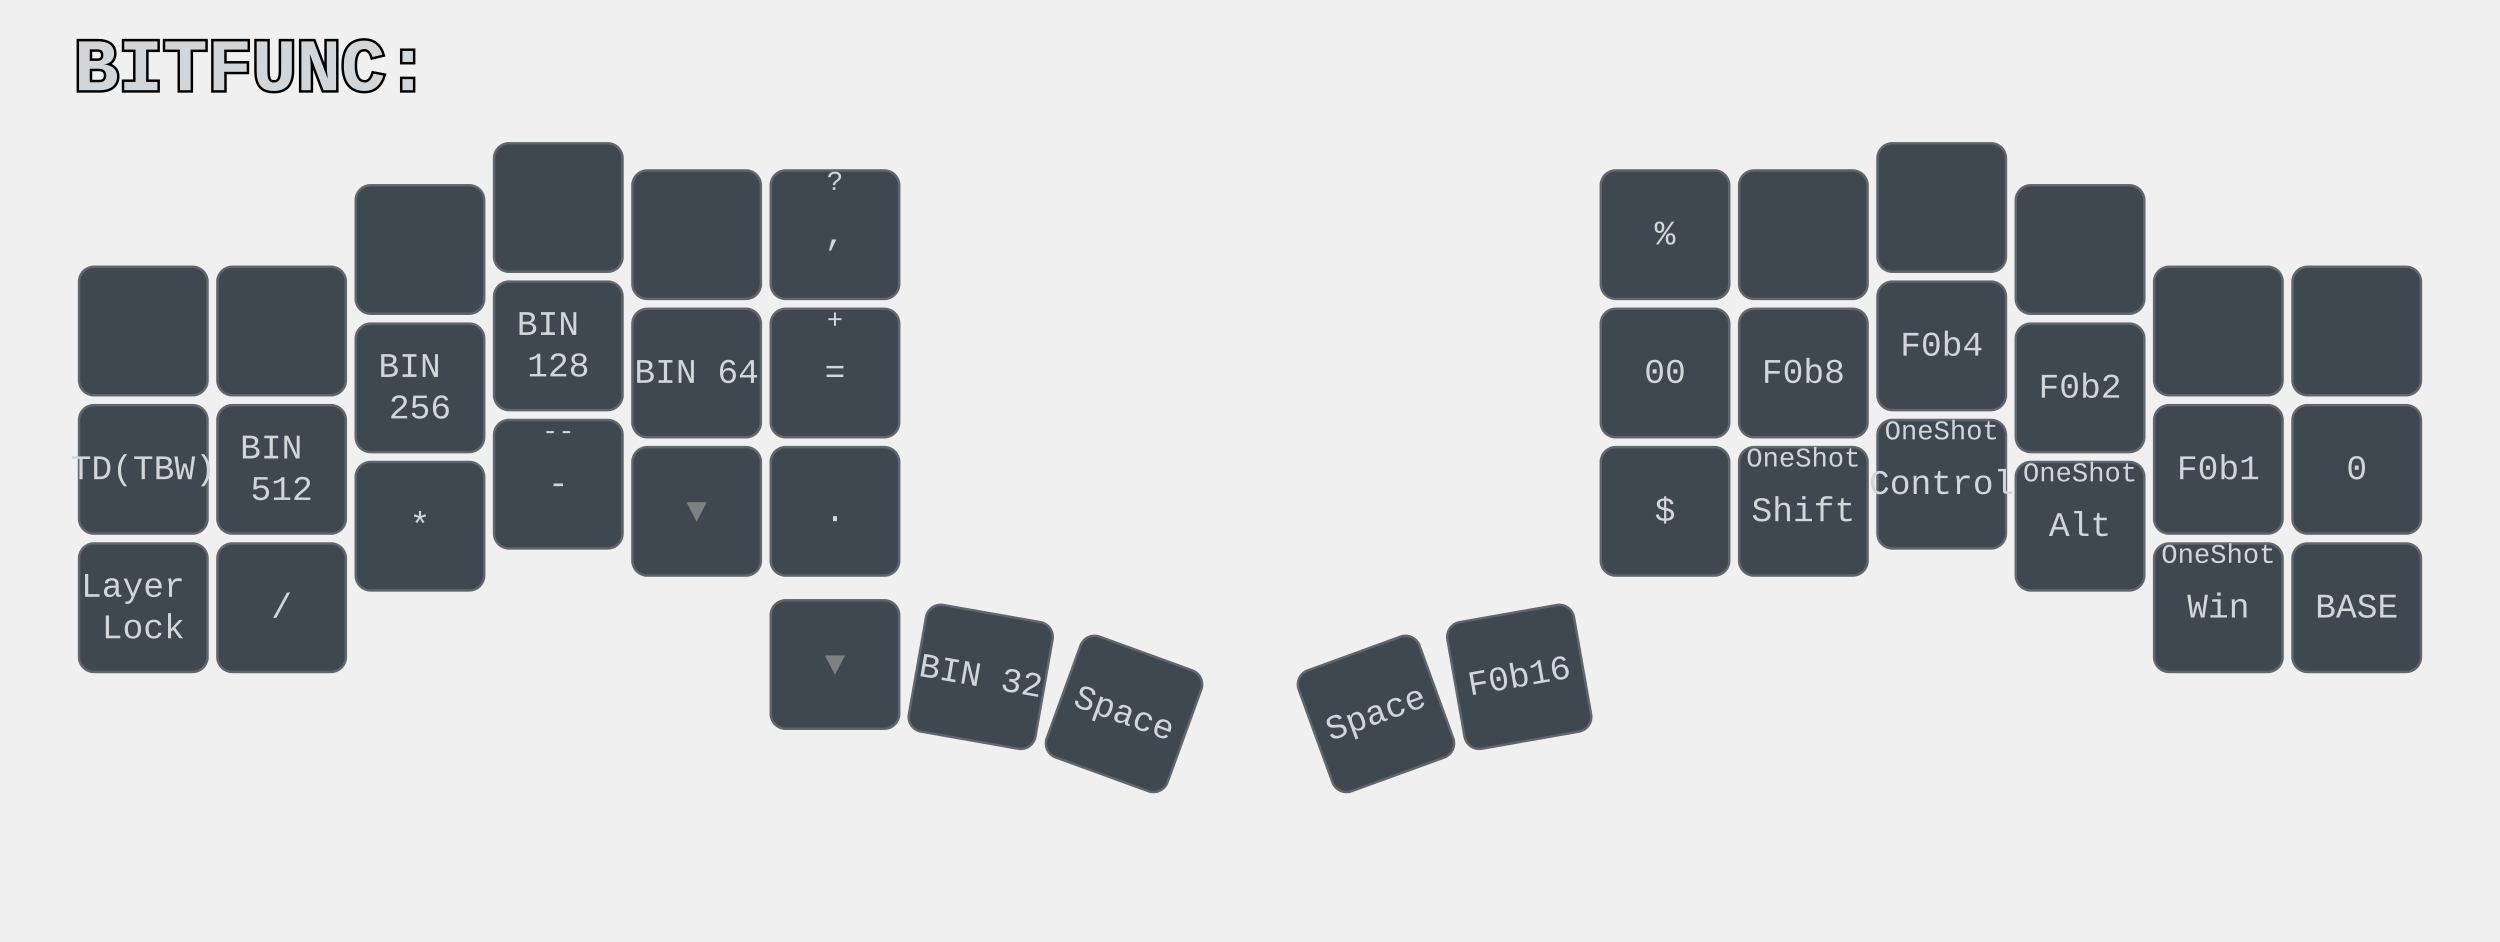
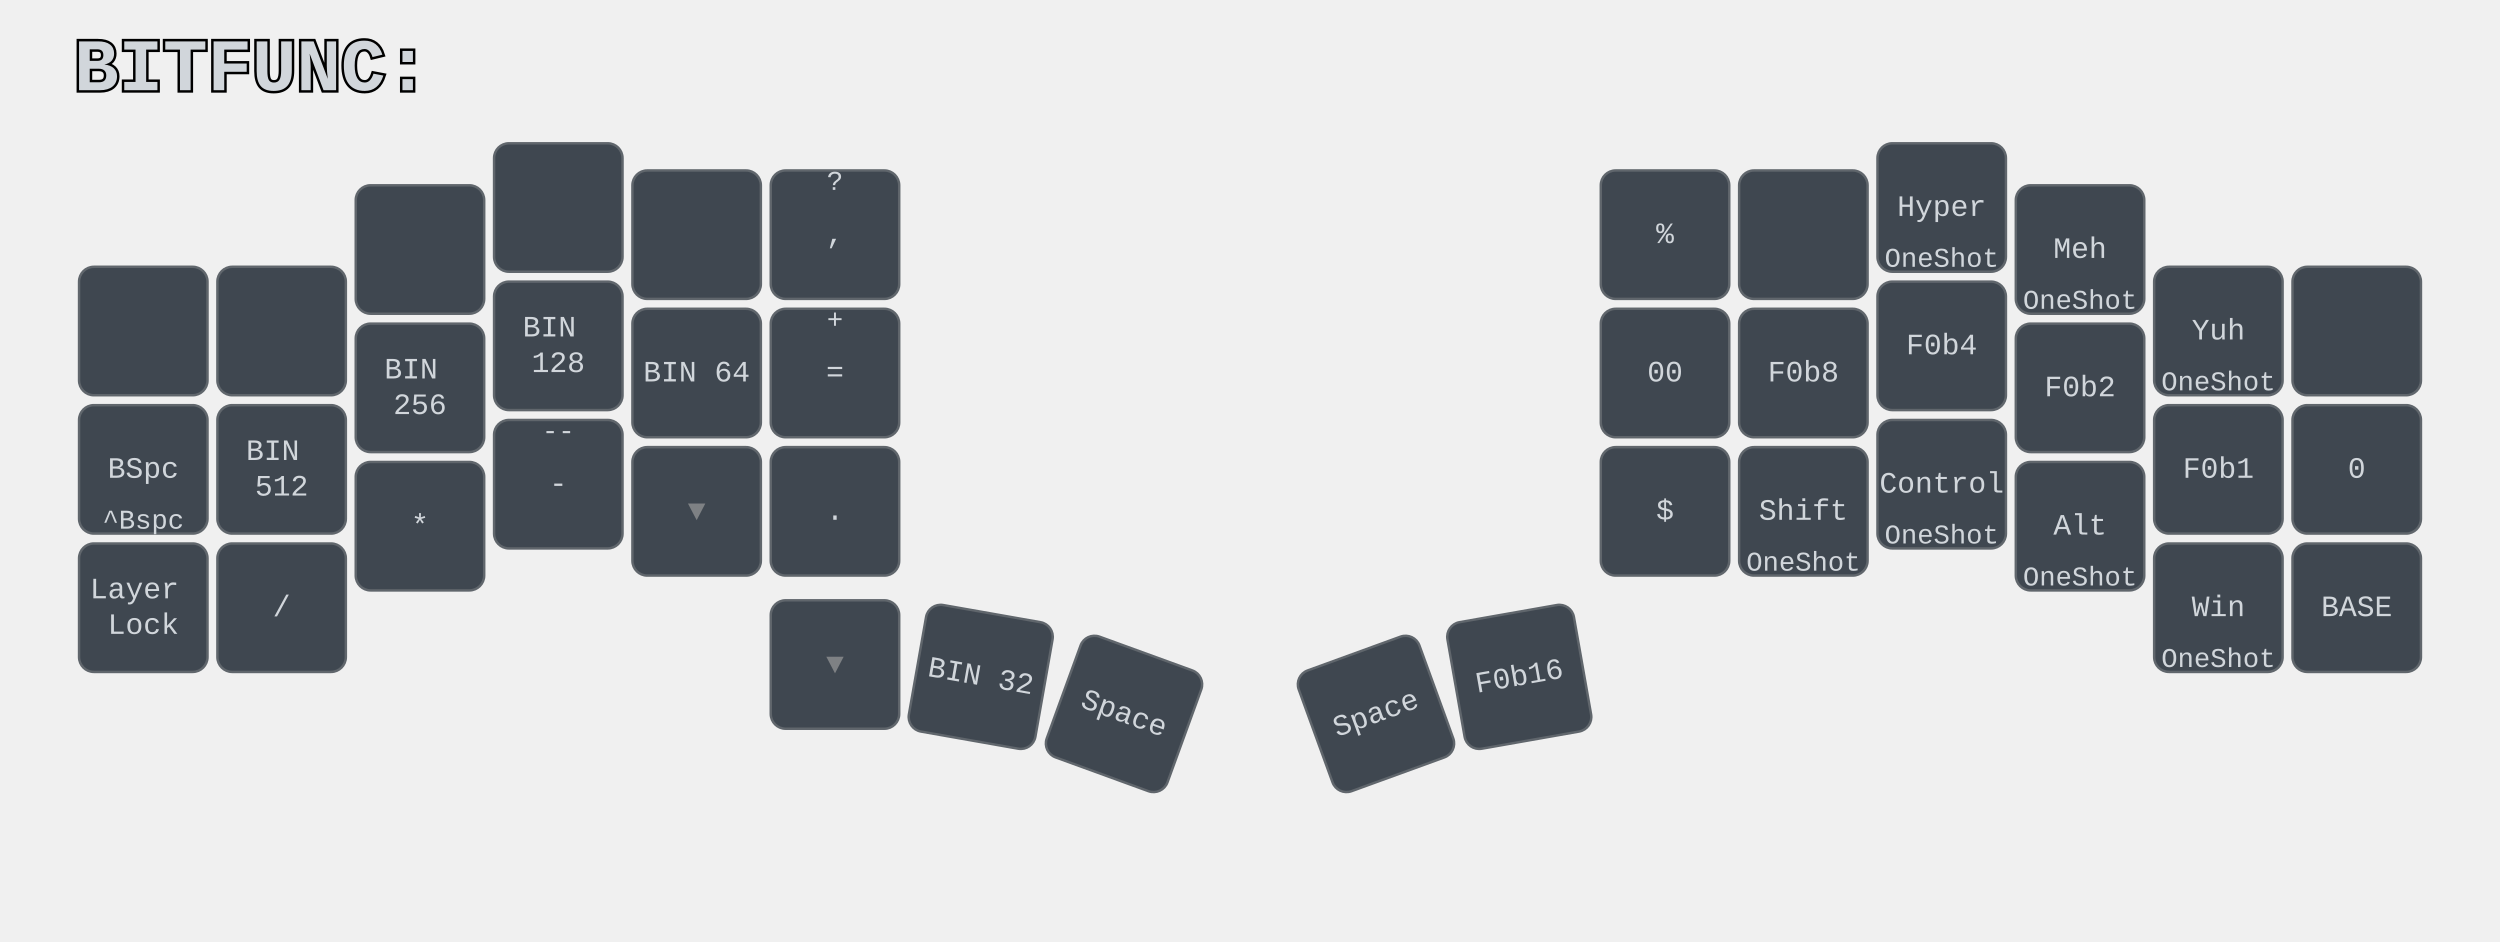
<svg xmlns="http://www.w3.org/2000/svg" width="1012" height="381" viewBox="0 0 1012 381" class="keymap">
  <defs>/* start glyphs */
<svg id="mdi:arrow-bottom-left">
      <svg id="mdi-arrow-bottom-left" viewBox="0 0 24 24">
        <path d="M19,6.41L17.59,5L7,15.59V9H5V19H15V17H8.41L19,6.41Z" />
      </svg>
    </svg>
    <svg id="mdi:arrow-bottom-right">
      <svg id="mdi-arrow-bottom-right" viewBox="0 0 24 24">
        <path d="M5,6.41L6.41,5L17,15.59V9H19V19H9V17H15.59L5,6.41Z" />
      </svg>
    </svg>
    <svg id="mdi:arrow-left">
      <svg id="mdi-arrow-left" viewBox="0 0 24 24">
        <path d="M20,11V13H8L13.5,18.5L12.08,19.92L4.16,12L12.08,4.08L13.5,5.5L8,11H20Z" />
      </svg>
    </svg>
    <svg id="mdi:arrow-right">
      <svg id="mdi-arrow-right" viewBox="0 0 24 24">
        <path d="M4,11V13H16L10.5,18.5L11.92,19.92L19.84,12L11.92,4.08L10.5,5.5L16,11H4Z" />
      </svg>
    </svg>
    <svg id="mdi:arrow-top-left">
      <svg id="mdi-arrow-top-left" viewBox="0 0 24 24">
        <path d="M19,17.59L17.59,19L7,8.41V15H5V5H15V7H8.41L19,17.59Z" />
      </svg>
    </svg>
    <svg id="mdi:arrow-top-right">
      <svg id="mdi-arrow-top-right" viewBox="0 0 24 24">
        <path d="M5,17.59L15.59,7H9V5H19V15H17V8.41L6.41,19L5,17.59Z" />
      </svg>
    </svg>
  </defs>/* end glyphs */
<style>/* inherit to force styles through use tags */
svg path {
    fill: inherit;
}

/* font and background color specifications */
svg.keymap {
    font-family: Monaspace Krypton,Consolas,Liberation Mono,Menlo,monospace;
-     font-size: 14px;
+     font-size: 12px;
    font-kerning: normal;
    text-rendering: optimizeLegibility;
    fill: #24292e;
}

/* default key styling */
rect.key {
    fill: #f6f8fa;
    stroke: #c9cccf;
    stroke-width: 1;
}

/* default key side styling, only used is draw_key_sides is set */
rect.side {
    filter: brightness(90%);
}

/* color accent for combo boxes */
rect.combo, rect.combo-separate {
    fill: #cdf;
}

/* color accent for held keys */
rect.held, rect.combo.held {
    fill: #fdd;
}

/* color accent for ghost (optional) keys */
rect.ghost, rect.combo.ghost {
    stroke-dasharray: 4, 4;
    stroke-width: 2;
}

text {
    text-anchor: middle;
    dominant-baseline: middle;
}

/* styling for layer labels */
text.label {
 font-size: 30px;
    font-weight: bold;
    text-anchor: start;
    stroke: white;
    stroke-width: 2;
    paint-order: stroke;
}

/* styling for combo tap, and key hold/shifted label text */
text.combo, text.hold, text.shifted {
    font-size: 11px;
}

text.hold {
    text-anchor: middle;
    dominant-baseline: auto;
}

text.shifted {
    text-anchor: middle;
    dominant-baseline: hanging;
}

/* styling for hold/shifted label text in combo box */
text.combo.hold, text.combo.shifted {
    font-size: 8px;
}

/* lighter symbol for transparent keys */
text.trans {
    fill: #7b7e81;
}

/* styling for combo dendrons */
path.combo {
    stroke-width: 1;
    stroke: gray;
    fill: none;
}

/* Start Tabler Icons Cleanup */
/* cannot use height/width with glyphs */
.icon-tabler &gt; path {
    fill: inherit;
    stroke: inherit;
    stroke-width: 2;
}
/* hide tabler's default box */
.icon-tabler &gt; path[stroke="none"][fill="none"] {
    visibility: hidden;
}
/* End Tabler Icons Cleanup */

svg.keymap { fill: #d1d6db; }
rect.key { fill: #3f4750; }
rect.key, rect.combo { stroke: #60666c; }
rect.combo, rect.combo-separate { fill: #1f3d7a; }
rect.held, rect.combo.held { fill: #854747; }
text.label, text.footer { stroke: black; }
text.trans { fill: #7e8184; }
path.combo { stroke: #7f7f7f; }
</style>
  <g transform="translate(30, 0)" class="layer-BITFUNC">
    <text x="0" y="28" class="label" id="BITFUNC">BITFUNC:</text>
    <g transform="translate(0, 56)">
      <g transform="translate(28, 78)" class="key keypos-0">
        <rect rx="6" ry="6" x="-26" y="-26" width="52" height="52" class="key" />
      </g>
      <g transform="translate(84, 78)" class="key keypos-1">
        <rect rx="6" ry="6" x="-26" y="-26" width="52" height="52" class="key" />
      </g>
      <g transform="translate(140, 45)" class="key keypos-2">
        <rect rx="6" ry="6" x="-26" y="-26" width="52" height="52" class="key" />
      </g>
      <g transform="translate(196, 28)" class="key keypos-3">
        <rect rx="6" ry="6" x="-26" y="-26" width="52" height="52" class="key" />
      </g>
      <g transform="translate(252, 39)" class="key keypos-4">
        <rect rx="6" ry="6" x="-26" y="-26" width="52" height="52" class="key" />
      </g>
      <g transform="translate(308, 39)" class="key keypos-5">
        <rect rx="6" ry="6" x="-26" y="-26" width="52" height="52" class="key" />
        <text x="0" y="0" class="key tap">,</text>
        <text x="0" y="-24" class="key shifted">?</text>
      </g>
      <g transform="translate(644, 39)" class="key keypos-6">
        <rect rx="6" ry="6" x="-26" y="-26" width="52" height="52" class="key" />
        <text x="0" y="0" class="key tap">%</text>
      </g>
      <g transform="translate(700, 39)" class="key keypos-7">
        <rect rx="6" ry="6" x="-26" y="-26" width="52" height="52" class="key" />
      </g>
      <g transform="translate(756, 28)" class="key keypos-8">
        <rect rx="6" ry="6" x="-26" y="-26" width="52" height="52" class="key" />
+         <text x="0" y="0" class="key tap">Hyper</text>
+         <text x="0" y="24" class="key hold">OneShot</text>
      </g>
      <g transform="translate(812, 45)" class="key keypos-9">
        <rect rx="6" ry="6" x="-26" y="-26" width="52" height="52" class="key" />
+         <text x="0" y="0" class="key tap">Meh</text>
+         <text x="0" y="24" class="key hold">OneShot</text>
      </g>
      <g transform="translate(868, 78)" class="key keypos-10">
        <rect rx="6" ry="6" x="-26" y="-26" width="52" height="52" class="key" />
+         <text x="0" y="0" class="key tap">Yuh</text>
+         <text x="0" y="24" class="key hold">OneShot</text>
      </g>
      <g transform="translate(924, 78)" class="key keypos-11">
        <rect rx="6" ry="6" x="-26" y="-26" width="52" height="52" class="key" />
      </g>
      <g transform="translate(28, 134)" class="key keypos-12">
        <rect rx="6" ry="6" x="-26" y="-26" width="52" height="52" class="key" />
-         <text x="0" y="0" class="key tap">TD(TBW)</text>
+         <text x="0" y="0" class="key tap">BSpc</text>
+         <text x="0" y="24" class="key hold">^Bspc</text>
      </g>
      <g transform="translate(84, 134)" class="key keypos-13">
        <rect rx="6" ry="6" x="-26" y="-26" width="52" height="52" class="key" />
        <text x="0" y="0" class="key tap">
          <tspan x="0" dy="-0.6em">BIN</tspan>
          <tspan x="0" dy="1.2em">512</tspan>
        </text>
      </g>
      <g transform="translate(140, 101)" class="key keypos-14">
        <rect rx="6" ry="6" x="-26" y="-26" width="52" height="52" class="key" />
        <text x="0" y="0" class="key tap">
          <tspan x="0" dy="-0.6em">BIN</tspan>
          <tspan x="0" dy="1.2em">256</tspan>
        </text>
      </g>
      <g transform="translate(196, 84)" class="key keypos-15">
        <rect rx="6" ry="6" x="-26" y="-26" width="52" height="52" class="key" />
        <text x="0" y="0" class="key tap">
          <tspan x="0" dy="-0.6em">BIN</tspan>
          <tspan x="0" dy="1.2em">128</tspan>
        </text>
      </g>
      <g transform="translate(252, 95)" class="key keypos-16">
        <rect rx="6" ry="6" x="-26" y="-26" width="52" height="52" class="key" />
        <text x="0" y="0" class="key tap">BIN 64</text>
      </g>
      <g transform="translate(308, 95)" class="key keypos-17">
        <rect rx="6" ry="6" x="-26" y="-26" width="52" height="52" class="key" />
        <text x="0" y="0" class="key tap">=</text>
        <text x="0" y="-24" class="key shifted">+</text>
      </g>
      <g transform="translate(644, 95)" class="key keypos-18">
        <rect rx="6" ry="6" x="-26" y="-26" width="52" height="52" class="key" />
        <text x="0" y="0" class="key tap">00</text>
      </g>
      <g transform="translate(700, 95)" class="key keypos-19">
        <rect rx="6" ry="6" x="-26" y="-26" width="52" height="52" class="key" />
        <text x="0" y="0" class="key tap">F0b8</text>
      </g>
      <g transform="translate(756, 84)" class="key keypos-20">
        <rect rx="6" ry="6" x="-26" y="-26" width="52" height="52" class="key" />
        <text x="0" y="0" class="key tap">F0b4</text>
      </g>
      <g transform="translate(812, 101)" class="key keypos-21">
        <rect rx="6" ry="6" x="-26" y="-26" width="52" height="52" class="key" />
        <text x="0" y="0" class="key tap">F0b2</text>
      </g>
      <g transform="translate(868, 134)" class="key keypos-22">
        <rect rx="6" ry="6" x="-26" y="-26" width="52" height="52" class="key" />
        <text x="0" y="0" class="key tap">F0b1</text>
      </g>
      <g transform="translate(924, 134)" class="key keypos-23">
        <rect rx="6" ry="6" x="-26" y="-26" width="52" height="52" class="key" />
        <text x="0" y="0" class="key tap">0</text>
      </g>
      <g transform="translate(28, 190)" class="key keypos-24">
        <rect rx="6" ry="6" x="-26" y="-26" width="52" height="52" class="key" />
        <text x="0" y="0" class="key tap">
          <tspan x="0" dy="-0.6em">Layer</tspan>
          <tspan x="0" dy="1.2em">Lock</tspan>
        </text>
      </g>
      <g transform="translate(84, 190)" class="key keypos-25">
        <rect rx="6" ry="6" x="-26" y="-26" width="52" height="52" class="key" />
        <text x="0" y="0" class="key tap">/</text>
      </g>
      <g transform="translate(140, 157)" class="key keypos-26">
        <rect rx="6" ry="6" x="-26" y="-26" width="52" height="52" class="key" />
        <text x="0" y="0" class="key tap">*</text>
      </g>
      <g transform="translate(196, 140)" class="key keypos-27">
        <rect rx="6" ry="6" x="-26" y="-26" width="52" height="52" class="key" />
        <text x="0" y="0" class="key tap">-</text>
        <text x="0" y="-24" class="key shifted">--</text>
      </g>
      <g transform="translate(252, 151)" class="key trans keypos-28">
        <rect rx="6" ry="6" x="-26" y="-26" width="52" height="52" class="key trans" />
        <text x="0" y="0" class="key trans tap">▼</text>
      </g>
      <g transform="translate(308, 151)" class="key keypos-29">
        <rect rx="6" ry="6" x="-26" y="-26" width="52" height="52" class="key" />
        <text x="0" y="0" class="key tap">.</text>
      </g>
      <g transform="translate(644, 151)" class="key keypos-30">
        <rect rx="6" ry="6" x="-26" y="-26" width="52" height="52" class="key" />
        <text x="0" y="0" class="key tap">$</text>
      </g>
      <g transform="translate(700, 151)" class="key keypos-31">
        <rect rx="6" ry="6" x="-26" y="-26" width="52" height="52" class="key" />
        <text x="0" y="0" class="key tap">Shift</text>
-         <text x="0" y="-24" class="key shifted">OneShot</text>
+         <text x="0" y="24" class="key hold">OneShot</text>
      </g>
      <g transform="translate(756, 140)" class="key keypos-32">
        <rect rx="6" ry="6" x="-26" y="-26" width="52" height="52" class="key" />
        <text x="0" y="0" class="key tap">Control</text>
-         <text x="0" y="-24" class="key shifted">OneShot</text>
+         <text x="0" y="24" class="key hold">OneShot</text>
      </g>
      <g transform="translate(812, 157)" class="key keypos-33">
        <rect rx="6" ry="6" x="-26" y="-26" width="52" height="52" class="key" />
        <text x="0" y="0" class="key tap">Alt</text>
-         <text x="0" y="-24" class="key shifted">OneShot</text>
+         <text x="0" y="24" class="key hold">OneShot</text>
      </g>
      <g transform="translate(868, 190)" class="key keypos-34">
        <rect rx="6" ry="6" x="-26" y="-26" width="52" height="52" class="key" />
        <text x="0" y="0" class="key tap">Win</text>
-         <text x="0" y="-24" class="key shifted">OneShot</text>
+         <text x="0" y="24" class="key hold">OneShot</text>
      </g>
      <g transform="translate(924, 190)" class="key keypos-35">
        <rect rx="6" ry="6" x="-26" y="-26" width="52" height="52" class="key" />
        <text x="0" y="0" class="key tap">BASE</text>
      </g>
      <g transform="translate(308, 213)" class="key trans keypos-36">
        <rect rx="6" ry="6" x="-26" y="-26" width="52" height="52" class="key trans" />
        <text x="0" y="0" class="key trans tap">▼</text>
      </g>
      <g transform="translate(367, 218) rotate(10.0)" class="key keypos-37">
        <rect rx="6" ry="6" x="-26" y="-26" width="52" height="52" class="key" />
        <text x="0" y="0" class="key tap">BIN 32</text>
      </g>
      <g transform="translate(425, 233) rotate(20.0)" class="key keypos-38">
        <rect rx="6" ry="6" x="-26" y="-26" width="52" height="52" class="key" />
        <text x="0" y="0" class="key tap">Space</text>
      </g>
      <g transform="translate(527, 233) rotate(-20.0)" class="key keypos-39">
        <rect rx="6" ry="6" x="-26" y="-26" width="52" height="52" class="key" />
        <text x="0" y="0" class="key tap">Space</text>
      </g>
      <g transform="translate(585, 218) rotate(-10.0)" class="key keypos-40">
        <rect rx="6" ry="6" x="-26" y="-26" width="52" height="52" class="key" />
        <text x="0" y="0" class="key tap">F0b16</text>
      </g>
    </g>
  </g>
</svg>
